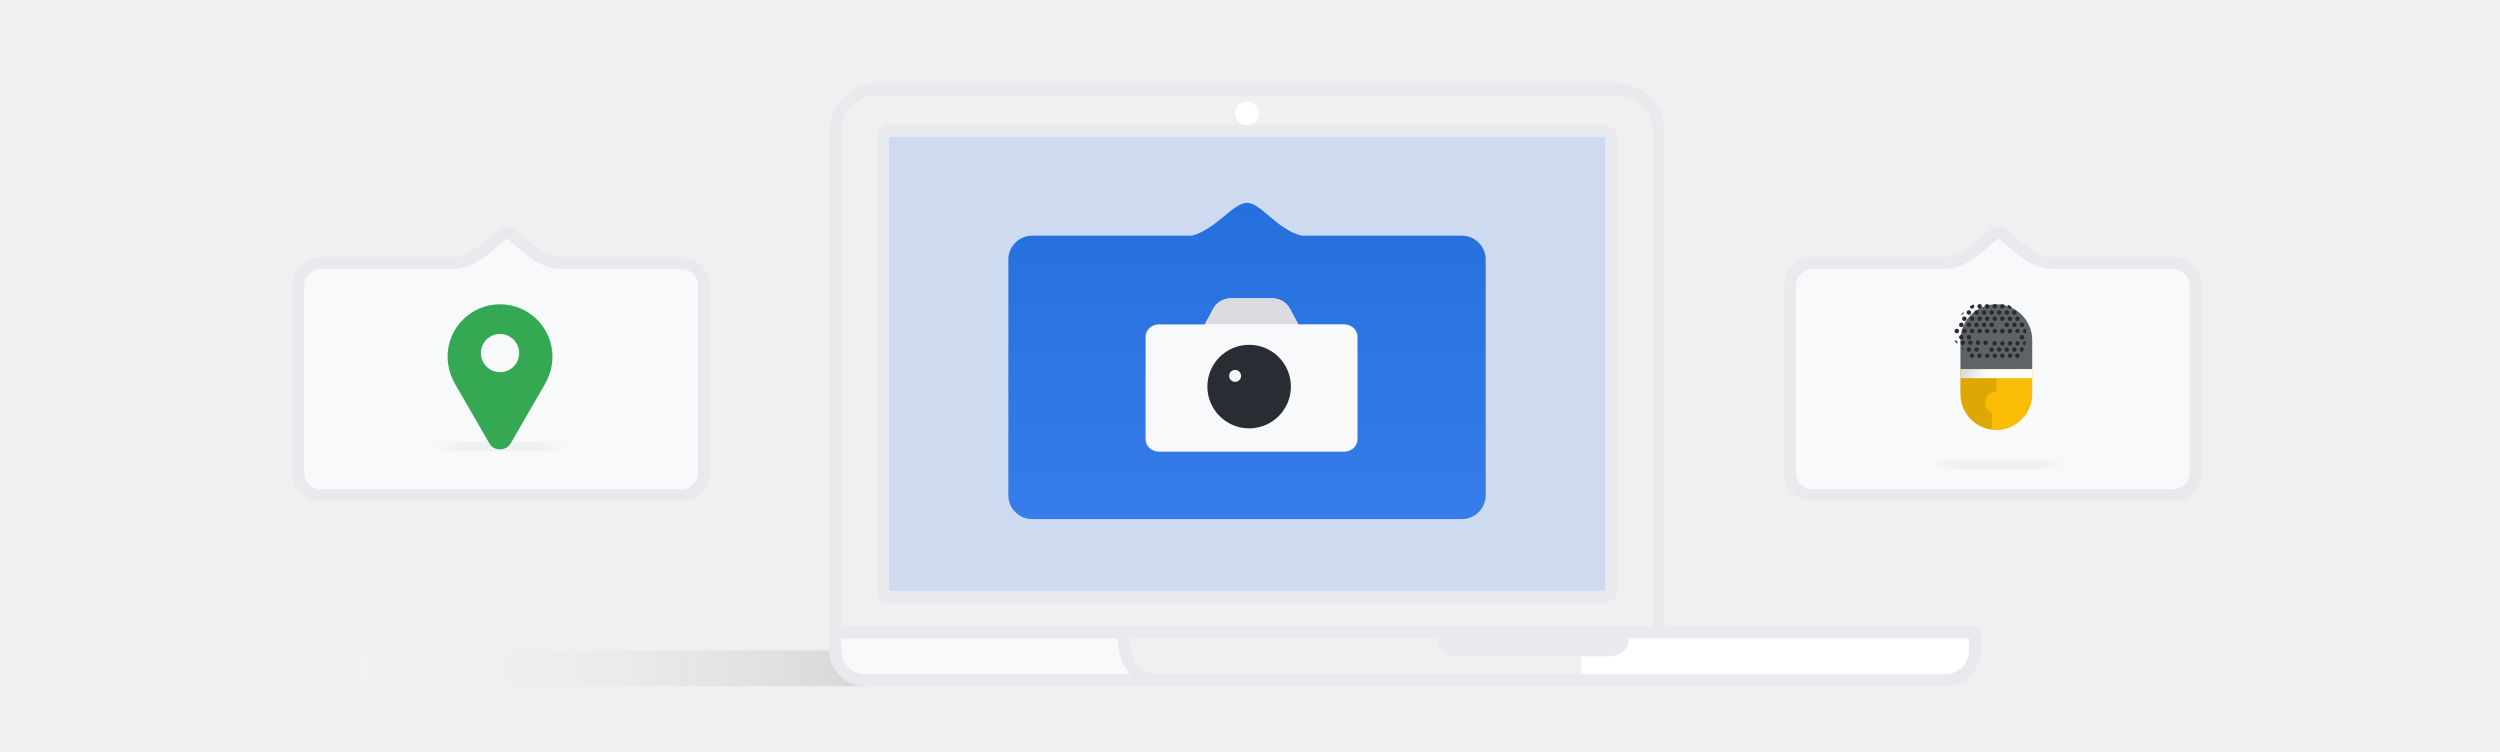
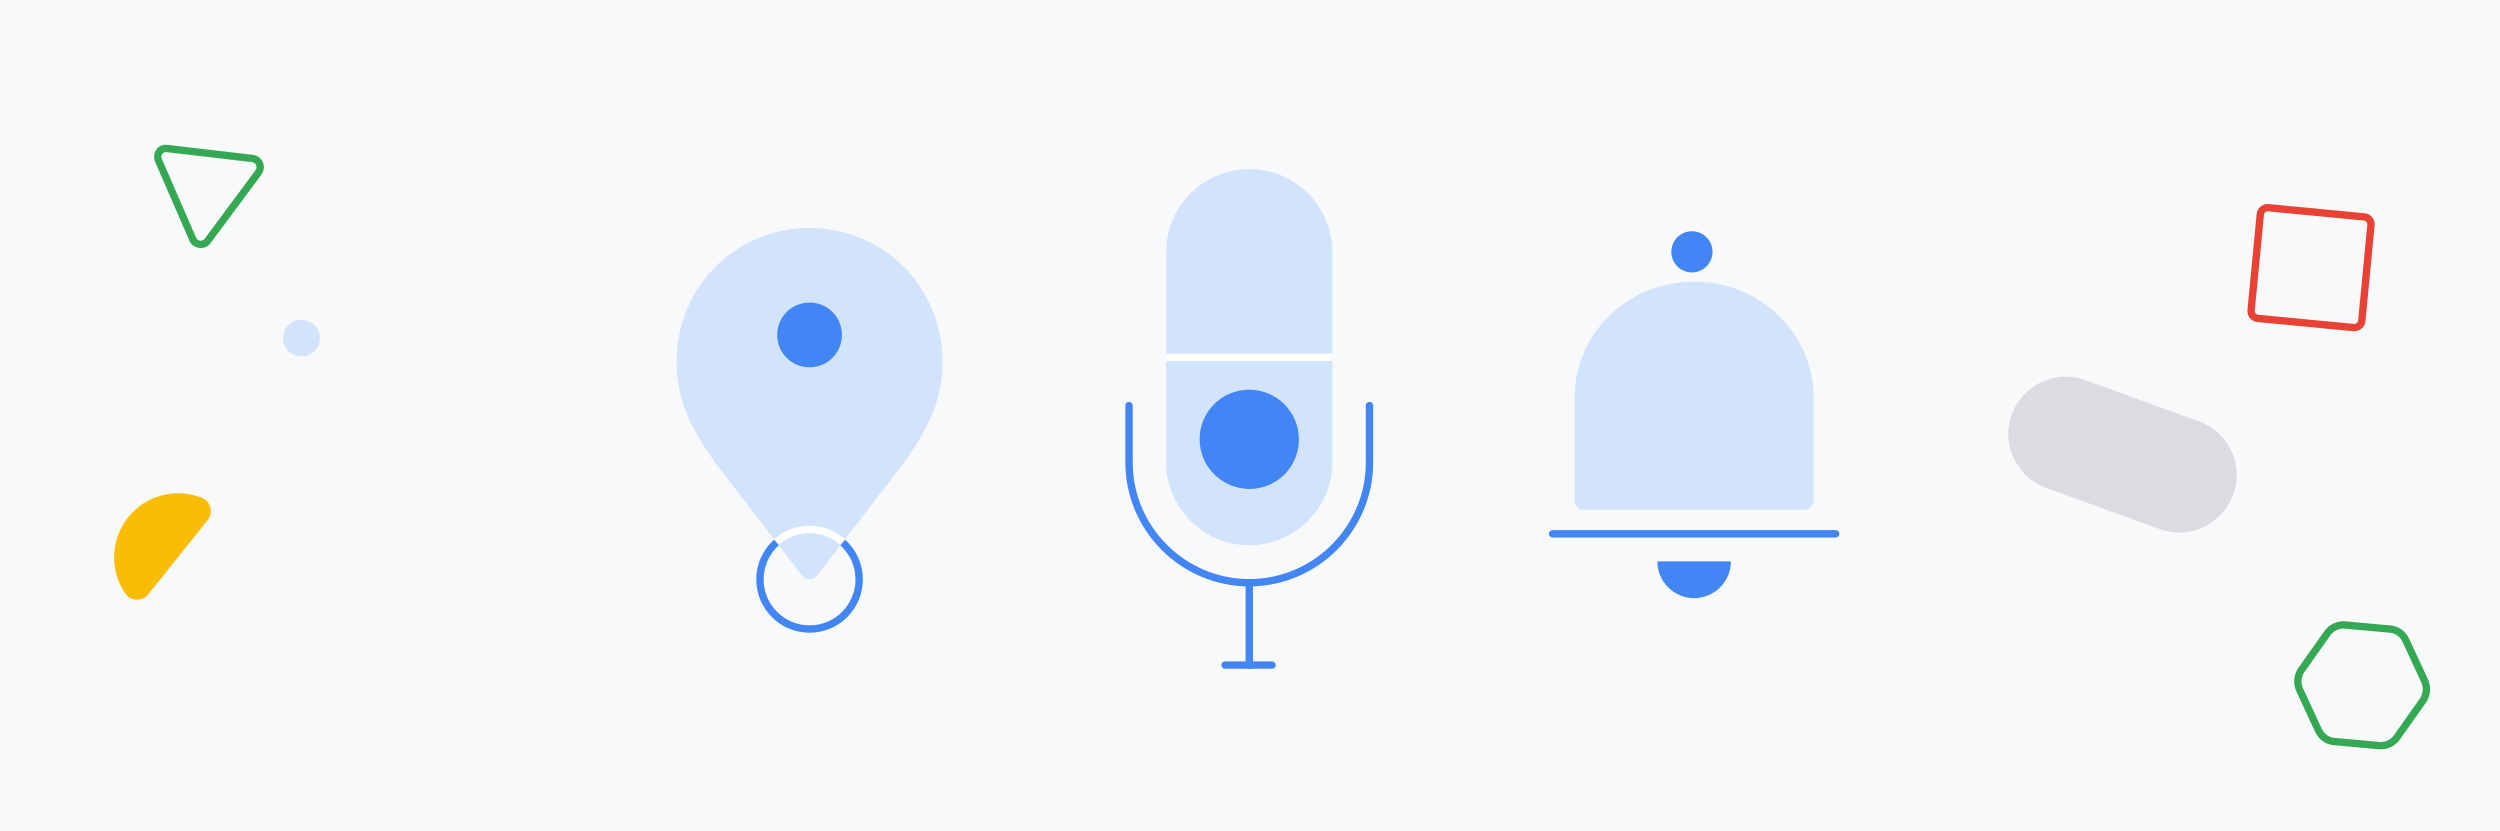
- <svg xmlns="http://www.w3.org/2000/svg" xmlns:xlink="http://www.w3.org/1999/xlink" width="419" height="126" viewBox="0 0 419 126">
-   <defs>
-     <linearGradient x1="100%" y1="50%" x2="0%" y2="50%" id="a">
-       <stop stop-color="#D6D6D7" offset="0%" />
-       <stop stop-color="#FFF" stop-opacity="0" offset="100%" />
-     </linearGradient>
-     <path d="M0 0h193v4a6 6 0 0 1-6 6H6a6 6 0 0 1-6-6V0z" id="b" />
-     <linearGradient x1="50%" y1="0%" x2="50%" y2="100%" id="d">
-       <stop stop-color="#367CEA" offset="0%" />
-       <stop stop-color="#2570DC" offset="100%" />
-     </linearGradient>
-     <path d="M76 0a4 4 0 0 1 4 4v39.5a4 4 0 0 1-4 4H49.133C44.928 48.585 42.343 53 40 53c-2.344 0-5.172-4.418-9.227-5.502L4 47.5a4 4 0 0 1-4-4V4a4 4 0 0 1 4-4h72z" id="c" />
-     <path d="M33.266 4.358h-7.669l-1.47-2.708C23.573.638 22.442 0 21.206 0h-6.89c-1.239 0-2.37.642-2.922 1.656l-1.47 2.709H2.255C1.01 4.368.002 5.292 0 6.43v17.207c.004 1.138 1.011 2.06 2.255 2.064h31.01c1.245-.003 2.252-.926 2.256-2.064V6.425c-.003-1.14-1.01-2.063-2.255-2.067z" id="f" />
-     <linearGradient x1="50.058%" y1="66.069%" x2="50.058%" y2="-31.653%" id="h">
-       <stop stop-color="#DADCE0" stop-opacity="0" offset="0%" />
-       <stop stop-color="#DADCE0" offset="100%" />
-     </linearGradient>
-     <linearGradient x1="-.004%" y1="49.947%" x2="98.708%" y2="49.947%" id="i">
-       <stop stop-color="#202124" stop-opacity="0" offset="0%" />
-       <stop stop-color="#202124" offset="20.861%" />
-       <stop stop-color="#202124" stop-opacity=".97" offset="77.708%" />
-       <stop stop-color="#202124" stop-opacity="0" offset="100%" />
-     </linearGradient>
-     <path d="M9.588 0a6.016 6.016 0 0 1 6.016 6.016v4.834c-6.016.023-3.003.023-12.032.023V6.016A6.016 6.016 0 0 1 9.588 0z" id="j" />
-     <linearGradient x1="115.776%" y1="33.255%" x2="-176.007%" y2="169.271%" id="m">
-       <stop stop-color="#FBBC05" offset="0%" />
-       <stop stop-color="#FBBC05" offset="24.264%" />
-       <stop stop-color="#FBBC05" offset="100%" />
-     </linearGradient>
-     <path d="M15.603 10.873l.001 4.167a6.016 6.016 0 0 1-12.032 0v-4.167h12.031z" id="l" />
-     <linearGradient x1="42.748%" y1="59.913%" x2="-121.122%" y2="45.403%" id="o">
-       <stop stop-color="#FFF" offset="0%" />
-       <stop stop-color="#D7DADD" offset="24.264%" />
-       <stop stop-color="#BDC1C5" offset="100%" />
-     </linearGradient>
-   </defs>
-   <g fill="none" fill-rule="evenodd">
-     <g transform="translate(42 14)">
-       <path fill="url(#a)" d="M0 95h105v6H0z" />
-       <path d="M105 1a7 7 0 0 0-7 7v85a7 7 0 0 0 7 7h124a7 7 0 0 0 7-7V8a7 7 0 0 0-7-7H105z" stroke="#E8EAED" stroke-width="2" />
-       <path d="M100 93h47v6h-45a2 2 0 0 1-2-2v-4z" fill="#F8F9FA" />
-       <rect stroke="#E8EAED" stroke-width="2" x="106" y="8" width="122" height="78" rx="1" />
-       <path d="M99 93h47l2 6h-47a2 2 0 0 1-2-2v-4z" fill="#F8F9FA" />
-       <path d="M223 92h66v3a5 5 0 0 1-5 5h-61v-8z" fill="#FFF" />
-       <path stroke="#E8EAED" stroke-width="2" d="M98 92v3a5 5 0 0 0 5 5h181a5 5 0 0 0 5-5v-3H98zM146.32 92.403c0 5.065 2.182 7.597 6.547 7.597" />
-       <path d="M199 91h32v2a3 3 0 0 1-3 3h-26a3 3 0 0 1-3-3v-2z" fill="#E8EAED" />
-     </g>
-     <rect stroke="#E8EAED" stroke-width="2" fill-opacity=".2" fill="#4285F4" x="148" y="22" width="122" height="78" rx="1" />
-     <circle fill="#FFF" cx="209" cy="19" r="2" />
-     <g transform="translate(169 34)">
-       <mask id="e" fill="#fff">
-         <use xlink:href="#c" />
-       </mask>
-       <g fill-rule="nonzero" transform="matrix(1 0 0 -1 0 53)">
-         <use fill="#D2DFF5" xlink:href="#c" />
-         <use fill="url(#d)" xlink:href="#c" />
-       </g>
-       <g mask="url(#e)">
-         <g transform="translate(23 16)">
-           <mask id="g" fill="#fff">
-             <use xlink:href="#f" />
-           </mask>
-           <use fill="#F8F9FA" fill-rule="nonzero" xlink:href="#f" />
-           <path fill="#DADCE0" mask="url(#g)" d="M5-3h25v7.3H5z" />
-           <circle fill="#2A2C33" mask="url(#g)" cx="17.357" cy="14.792" r="7" />
-           <circle fill="#F8F9FA" fill-rule="nonzero" mask="url(#g)" cx="15" cy="13" r="1" />
-         </g>
-       </g>
-     </g>
-     <path d="M326.013 59.2h-.045a2.82 2.82 0 0 1-2.165-1.421c-1.42-2.625-4.412-4.112-7.473-3.715-3.06.396-5.53 2.59-6.17 5.483-.641 2.891.687 5.856 3.317 7.407 2.63 1.55 5.994 1.352 8.405-.496 1.338 1.494 3.547 1.96 5.418 1.144 1.87-.817 2.951-2.72 2.65-4.666-.302-1.946-1.912-3.467-3.95-3.73l.013-.005z" fill="url(#h)" fill-rule="nonzero" />
-     <path d="M303.8 44.076h22c2.095 0 3.79-.912 5.986-2.776 2.703-2.294 2.712-2.3 3.214-2.3.487 0 .288-.153 3.107 2.293 2.14 1.857 3.885 2.783 6.093 2.783h20a3.8 3.8 0 0 1 3.8 3.8V79.2a3.8 3.8 0 0 1-3.8 3.8h-60.4a3.8 3.8 0 0 1-3.8-3.8V47.876a3.8 3.8 0 0 1 3.8-3.8z" stroke="#E8EAED" stroke-width="2" fill="#F8F9FA" fill-rule="nonzero" />
-     <path fill="url(#i)" fill-rule="nonzero" opacity=".04" transform="rotate(-180 334.5 77.8)" d="M323 77h23v1.6h-23z" />
-     <g fill-rule="nonzero">
-       <path d="M53.8 44.076h22c2.095 0 3.79-.912 5.986-2.776C84.49 39.006 84.498 39 85 39c.487 0 .288-.153 3.107 2.293 2.14 1.857 3.885 2.783 6.093 2.783h20a3.8 3.8 0 0 1 3.8 3.8V79.2a3.8 3.8 0 0 1-3.8 3.8H53.8a3.8 3.8 0 0 1-3.8-3.8V47.876a3.8 3.8 0 0 1 3.8-3.8z" stroke="#E8EAED" stroke-width="2" fill="#F8F9FA" />
-       <path fill="url(#i)" opacity=".04" transform="rotate(-180 47.5 49.3)" d="M0 23h23v1.6H0z" />
-       <path d="M83.803 51a8.777 8.777 0 0 0-8.788 8.788c0 1.695.541 3.314 1.295 4.644l5.727 9.913c.36.647 1.083.971 1.766.971s1.371-.324 1.766-.971l5.727-9.907c.76-1.33 1.295-2.92 1.295-4.644A8.782 8.782 0 0 0 83.803 51zm0 11.384a3.216 3.216 0 0 1-3.208-3.208 3.216 3.216 0 0 1 3.208-3.208 3.216 3.216 0 0 1 3.208 3.208 3.212 3.212 0 0 1-3.208 3.208z" fill="#34A853" />
-     </g>
-     <g transform="translate(325 51)">
-       <mask id="k" fill="#fff">
-         <use xlink:href="#j" />
-       </mask>
-       <use fill="#5F6368" xlink:href="#j" />
-       <path d="M3.826 7.693a.376.376 0 1 1 0 0zm.365-.898a.377.377 0 1 0 .533.532.377.377 0 0 0-.533-.532zm.898-.899a.374.374 0 0 0 0 .533.377.377 0 1 0 0-.533zm.898-.898a.374.374 0 0 0 0 .533.377.377 0 1 0 0-.533zm.898-.898a.374.374 0 0 0 0 .533.377.377 0 0 0 .533-.533.374.374 0 0 0-.54 0h.007zm.898-.898a.374.374 0 0 0 0 .533.377.377 0 1 0 0-.533zm.898-.898a.374.374 0 0 0 0 .533.377.377 0 1 0 0-.533zm.898-.898a.374.374 0 0 0 0 .533.377.377 0 1 0 0-.533zm.899-.898a.374.374 0 0 0 0 .533.377.377 0 1 0 0-.533zm.898-.898a.374.374 0 0 0 0 .533.378.378 0 0 0 .63-.364.377.377 0 0 0-.63-.17zm.898-.898a.374.374 0 0 0 0 .532.377.377 0 1 0 0-.533zm.898-.898a.374.374 0 0 0 0 .532.378.378 0 0 0 .63-.364.377.377 0 0 0-.63-.168zM4.754 9.156a.378.378 0 1 0 .535.534.378.378 0 0 0-.535-.534zm.9-.898a.374.374 0 0 0 0 .533.377.377 0 1 0 0-.533zm.898-.898a.374.374 0 0 0 0 .532.377.377 0 1 0 0-.532zm.898-.898a.374.374 0 0 0 0 .532.377.377 0 1 0 0-.532zm.898-.899a.374.374 0 0 0 0 .533.377.377 0 1 0 0-.533zm.898-.898a.374.374 0 0 0 0 .533.377.377 0 0 0 .533-.533.374.374 0 0 0-.537 0h.004zm.899-.898a.374.374 0 0 0 0 .533.377.377 0 1 0 0-.533zm.898-.898a.374.374 0 0 0 0 .533.377.377 0 1 0 0-.533zm.898-.898a.374.374 0 0 0 0 .533.376.376 0 0 0 .524-.529.374.374 0 0 0-.524 0v-.004zm.898-.9a.378.378 0 0 0 .533.535.378.378 0 0 0-.533-.535zm.898-.898a.378.378 0 1 0 .502.565.378.378 0 0 0-.502-.565zm.898-.898a.378.378 0 1 0 .502.565.378.378 0 0 0-.502-.565zM4.556 7.89a.377.377 0 1 0 .533.533.377.377 0 0 0-.533-.533zm.898-.898a.377.377 0 1 0 .533.533.377.377 0 0 0-.533-.533zm.898-.898a.377.377 0 1 0 .533.533.377.377 0 0 0-.533-.533zm.898-.898a.377.377 0 1 0 .533 0 .378.378 0 0 0-.533.002v-.002zm.899-.898a.378.378 0 0 0 .363.63.377.377 0 1 0-.363-.63zm.898-.898a.376.376 0 1 0 0 0zm.898-.898a.378.378 0 1 0 .535.534.378.378 0 0 0-.535-.534zm.898-.898a.378.378 0 1 0 .535.534.378.378 0 0 0-.535-.534zm.898-.898a.378.378 0 1 0 .535.534.378.378 0 0 0-.535-.534zm.898-.899a.378.378 0 1 0 .535.535.378.378 0 0 0-.535-.535zm.9-.898a.377.377 0 1 0 .533.533.377.377 0 0 0-.533-.533zm.898-.898a.374.374 0 0 0 0 .533.377.377 0 1 0 0-.533zM1.83 6.23a.377.377 0 1 0 .532.533.377.377 0 0 0-.532-.533zm.898-.898a.377.377 0 1 0 .533.533.377.377 0 0 0-.533-.533zm.898-.898a.377.377 0 1 0 .533.533.377.377 0 0 0-.533-.533zm.898-.898a.377.377 0 1 0 .533 0 .374.374 0 0 0-.542 0h.009zm.898-.898a.376.376 0 1 0 .533.53.376.376 0 0 0-.533-.53zm.898-.898a.374.374 0 0 0 0 .533.378.378 0 0 0 .63-.364.377.377 0 0 0-.63-.169zm.898-.898a.374.374 0 0 0 0 .533.377.377 0 1 0 0-.533zm.898-.898a.374.374 0 0 0 0 .533.378.378 0 0 0 .63-.364.377.377 0 0 0-.63-.17zm.898-.898a.374.374 0 0 0 0 .533.377.377 0 1 0 0-.533zm.898-.898a.374.374 0 0 0 0 .532.377.377 0 1 0 0-.533zm.899-.899a.377.377 0 1 0 .532.533.377.377 0 0 0-.532-.533zm.898-.898a.38.38 0 1 0 .541 0 .377.377 0 0 0-.533 0h-.008zM3.093 6.427a.378.378 0 0 0 .364.63.377.377 0 1 0-.364-.63zm.898-.898a.377.377 0 1 0 .533.533.377.377 0 0 0-.533-.533zm.898-.898a.378.378 0 1 0 .535.535.378.378 0 0 0-.535-.535zm.898-.898a.378.378 0 1 0 .535.534.378.378 0 0 0-.535-.534zm.898-.898a.378.378 0 1 0 .535.534.378.378 0 0 0-.535-.534zm.898-.898a.378.378 0 1 0 .535.534.378.378 0 0 0-.535-.534zm.899-.898a.378.378 0 1 0 .535.534.378.378 0 0 0-.535-.534zm.9-.899a.377.377 0 1 0 .533.533.377.377 0 0 0-.533-.533zm.898-.898a.377.377 0 1 0 .533.533.377.377 0 0 0-.533-.533zm.896-.898a.377.377 0 1 0 .533.533.377.377 0 0 0-.533-.533zm.898-.898a.377.377 0 1 0 .002 0h-.002zm.898-.898a.377.377 0 1 0 .002 0h-.002zM6.215 10.619a.378.378 0 1 0 .002 0h-.002zm.898-.898a.378.378 0 1 0 .002 0h-.002zm.898-.898a.378.378 0 1 0 .002 0h-.002zm.898-.898a.378.378 0 1 0 .002 0H8.91zm.898-.898a.378.378 0 1 0 .002 0h-.002zm.9-.9a.378.378 0 1 0 .503.565.378.378 0 0 0-.503-.566zm.899-.899a.378.378 0 0 0 .532.535.378.378 0 0 0-.532-.535zm.898-.898a.378.378 0 1 0 .563.505.378.378 0 0 0-.563-.505zm.898-.898a.378.378 0 0 0 .533.535.378.378 0 0 0-.533-.535zm.898-.898a.378.378 0 0 0 .533.535.378.378 0 0 0-.533-.535zm.898-.898a.377.377 0 1 0 .533.533.377.377 0 0 0-.533-.533zm.898-.898a.377.377 0 1 0 .533.533.377.377 0 0 0-.533-.533zM6.02 9.354a.377.377 0 1 0 .533.533.377.377 0 0 0-.533-.533zm.898-.899a.377.377 0 1 0 .533.533.377.377 0 0 0-.533-.533zm.898-.898a.376.376 0 1 0 0 0zm.899-.898a.376.376 0 1 0 0 0zm.898-.898a.376.376 0 1 0 0 0zm.898-.898a.376.376 0 1 0 0 0zm.898-.898a.376.376 0 1 0 0 0zm.898-.898a.376.376 0 1 0 0 0zm.898-.898a.377.377 0 1 0 .533.533.377.377 0 0 0-.533-.533zm.898-.898a.377.377 0 1 0 .533.532.377.377 0 0 0-.533-.532zM15 .372a.378.378 0 1 0 .535.535A.378.378 0 0 0 15 .372zm.898-.898a.378.378 0 1 0 .535 0 .378.378 0 0 0-.53 0h-.005zm-8.218 12.6a.377.377 0 1 0 .533.532.377.377 0 0 0-.533-.532zm.898-.9a.378.378 0 0 0 .533.534.378.378 0 0 0-.533-.535zm.898-.899a.378.378 0 0 0 .533.535.378.378 0 0 0-.533-.535zm.898-.898a.378.378 0 1 0 .503.565.378.378 0 0 0-.503-.565zm.899-.898a.378.378 0 1 0 .535 0 .38.38 0 0 0-.535.009v-.009zm.898-.898a.378.378 0 1 0 .535 0 .38.38 0 0 0-.535.009v-.01zm.898-.898a.378.378 0 1 0 .535 0 .378.378 0 0 0-.535.02v-.02zm.898-.898a.378.378 0 1 0 .535 0 .378.378 0 0 0-.533.008l-.002-.008zm.9-.898a.377.377 0 1 0 .533.532.377.377 0 0 0-.533-.532zm.898-.898a.377.377 0 1 0 .533.532.377.377 0 0 0-.533-.532zm.898-.899a.377.377 0 1 0 .533.533.377.377 0 0 0-.533-.533zm.898-.898a.377.377 0 1 0 .533.533.377.377 0 0 0-.533-.533zM7.482 10.808a.376.376 0 1 0 .533 0 .374.374 0 0 0-.533.009v-.009zm.9-.883a.376.376 0 1 0 .534.53.376.376 0 0 0-.533-.53zm.899-.898a.376.376 0 1 0 .533 0 .374.374 0 0 0-.535-.007l.002.007zm.898-.898a.376.376 0 1 0 0 0zm.898-.898a.377.377 0 1 0 .533.533.377.377 0 0 0-.533-.533zm.898-.898a.377.377 0 1 0 .533.532.377.377 0 0 0-.533-.532zm.898-.898a.377.377 0 1 0 .533.532.377.377 0 0 0-.533-.532zm.898-.899a.377.377 0 1 0 .533.533.377.377 0 0 0-.533-.533zm.898-.898a.377.377 0 1 0 .533.533.377.377 0 0 0-.533-.533zm.899-.898a.377.377 0 1 0 .532.533.377.377 0 0 0-.532-.533zm.898-.898a.377.377 0 1 0 .532.533.377.377 0 0 0-.532-.533zm.898-.898a.377.377 0 1 0 .533.533.377.377 0 0 0-.533-.533z" fill="#282A2D" fill-rule="nonzero" mask="url(#k)" transform="rotate(45 9.962 4.478)" />
-       <mask id="n" fill="#fff">
-         <use xlink:href="#l" />
-       </mask>
-       <use fill="url(#m)" xlink:href="#l" />
-       <path fill="#000" opacity=".114" mask="url(#n)" d="M-.188-2.663h9.776v33.088H-.188z" />
-       <path fill="url(#o)" mask="url(#n)" d="M3.196 10.121H15.98v2.256H3.196z" />
-       <rect fill="#FBBC05" mask="url(#n)" x="6.58" y="25.913" width="6.016" height="1.504" rx=".752" />
-       <rect fill="#FBBC05" mask="url(#n)" x="8.836" y="16.137" width="1.504" height="10.528" rx=".752" />
-       <circle fill="#FBBC05" mask="url(#n)" cx="9.588" cy="16.513" r="1.88" />
-     </g>
-     <path d="M569.1 201.7c38.8-.6 76.3 14 104.4 40.8l77.7-77.7C702 118.6 636.7 93.2 569.1 94c-102.9 0-197 58-243.2 150l90.4 70.1c21.5-64.5 81.8-112.4 152.8-112.4z" fill="#EA4335" fill-rule="nonzero" />
+ <svg xmlns="http://www.w3.org/2000/svg" fill="none" height="226" viewBox="0 0 680 226" width="680">
+   <path d="M0 0h680v226H0z" fill="#f8f9fa" />
+   <path clip-rule="evenodd" d="M637.997 169.005l12.076 1.097c2.282.128 4.293 1.567 5.238 3.684l5.1 11.001.003.007a6.49 6.49 0 0 1-.59 6.373l-.007.01-6.997 9.895c-1.3 1.887-3.545 2.96-5.817 2.723l-12.075-1.097c-2.283-.128-4.294-1.567-5.238-3.684l-5.101-11.001-.003-.007a6.492 6.492 0 0 1 .59-6.373l.007-.01 6.997-9.895c1.3-1.886 3.545-2.96 5.817-2.723zm-.202 1.989c-1.523-.16-3.072.564-3.971 1.873l-.007.01-6.996 9.895a4.488 4.488 0 0 0-.41 4.415l5.1 11 .003.007c.654 1.473 2.032 2.428 3.539 2.507l.019.001 12.126 1.103h.007c1.523.161 3.072-.563 3.971-1.872l.007-.01 6.997-9.895a4.49 4.49 0 0 0 .409-4.415l-5.1-11-.003-.007c-.654-1.473-2.032-2.428-3.539-2.507l-.019-.001-12.126-1.103z" fill="#34a853" fill-rule="evenodd" />
+   <path clip-rule="evenodd" d="M616.907 57.496c-.572-.051-1.063.368-1.111.895l-.001.004-2.499 26.096v.002c-.051.572.368 1.063.894 1.111h.005l26.095 2.5h.002c.573.051 1.064-.368 1.112-.894v-.005l2.5-26.095v-.002c.051-.573-.368-1.064-.895-1.112h-.004l-26.096-2.5h-.002zm-3.103.71c.154-1.671 1.661-2.85 3.286-2.702h.005l26.095 2.5h.003c1.672.154 2.851 1.66 2.703 3.287l-.001.004-2.499 26.096v.002c-.154 1.672-1.661 2.85-3.287 2.703h-.004l-26.096-2.5h-.002c-1.672-.154-2.851-1.66-2.703-3.287v-.004l2.5-26.096v-.002z" fill="#e94235" fill-rule="evenodd" />
+   <path d="M598.1 114.6l-30.9-11.2c-8.1-3-17 1.3-20 9.3-3 8.1 1.3 17 9.3 20l30.9 11.2c8.1 3 17-1.3 20-9.3 3.1-8.2-1.2-17-9.3-20z" fill="#dadce0" />
+   <path d="M465.8 68.5c0 3.1-2.5 5.6-5.6 5.6s-5.6-2.5-5.6-5.6 2.5-5.6 5.6-5.6 5.6 2.5 5.6 5.6z" fill="#4285f4" />
+   <path d="M493.3 108.1c0-17.4-14.6-31.5-32.5-31.5-18 0-32.5 14.1-32.5 31.5v28.1c0 1.4 1.2 2.5 2.6 2.5h59.8c1.4 0 2.6-1.1 2.6-2.5z" fill="#d2e3fc" />
+   <g fill="#4285f4">
+     <path clip-rule="evenodd" d="M421.3 145.2a1 1 0 0 1 1-1h77a1 1 0 0 1 0 2h-77a1 1 0 0 1-1-1z" fill-rule="evenodd" />
+     <path d="M460.8 162.7c5.5 0 10-4.5 10-10h-20c0 5.5 4.5 10 10 10z" />
+     <path clip-rule="evenodd" d="M205.7 157.6c0-7.947 6.443-14.5 14.5-14.5 7.947 0 14.5 6.443 14.5 14.5 0 7.947-6.443 14.5-14.5 14.5s-14.5-6.553-14.5-14.5zm14.5-12.5c-6.943 0-12.5 5.647-12.5 12.5s5.557 12.5 12.5 12.5 12.5-5.647 12.5-12.5c0-6.943-5.648-12.5-12.5-12.5z" fill-rule="evenodd" />
  </g>
+   <path d="M252.4 115.2c-1.8 3.6-4.2 7.6-7.4 11.8l-22.7 29.5c-1 1.4-3.2 1.4-4.2 0L195.4 127c-3.2-4.2-5.6-8.2-7.4-11.8-8.8-17.6-2.6-39.1 14.5-48.6 5.1-2.8 10.9-4.5 17.2-4.6h1.1c6.2.1 12 1.8 17.1 4.6 17.1 9.5 23.3 31.1 14.5 48.6z" fill="#d2e3fc" />
+   <path d="M229 91.1c0 4.9-3.9 8.8-8.8 8.8s-8.8-3.9-8.8-8.8 3.9-8.8 8.8-8.8 8.8 3.9 8.8 8.8z" fill="#4285f4" />
+   <path clip-rule="evenodd" d="M210.542 146.647c2.57-2.249 5.9-3.647 9.658-3.647 3.656 0 7.095 1.398 9.676 3.763l-1.352 1.474A12.33 12.33 0 0 0 220.2 145c-3.242 0-6.112 1.202-8.341 3.153z" fill="#fff" fill-rule="evenodd" />
+   <path clip-rule="evenodd" d="M307.1 109.3a1 1 0 0 1 1 1v15.5c0 17.448 14.252 31.7 31.7 31.7s31.7-14.252 31.7-31.7v-15.5a1 1 0 0 1 2 0v15.5c0 18.552-15.148 33.7-33.7 33.7s-33.7-15.148-33.7-33.7v-15.5a1 1 0 0 1 1-1z" fill="#4285f4" fill-rule="evenodd" />
+   <path d="M339.8 148.3c-12.5 0-22.6-10.1-22.6-22.6V68.6c0-12.5 10.1-22.6 22.6-22.6s22.6 10.1 22.6 22.6v57.2c0 12.4-10.2 22.5-22.6 22.5z" fill="#d2e3fc" />
+   <path clip-rule="evenodd" d="M362.4 98.2h-45.2v-2h45.2z" fill="#fff" fill-rule="evenodd" />
+   <path clip-rule="evenodd" d="M339.8 157.5a1 1 0 0 1 1 1V181a1 1 0 0 1-2 0v-22.5a1 1 0 0 1 1-1z" fill="#4285f4" fill-rule="evenodd" />
+   <path d="M353.3 119.5c0 7.5-6 13.5-13.5 13.5-7.5-.1-13.5-6.1-13.5-13.5 0-7.5 6-13.5 13.5-13.5s13.5 6.1 13.5 13.5z" fill="#4285f4" />
+   <path clip-rule="evenodd" d="M332.2 180.9a1 1 0 0 1 1-1H346a1 1 0 0 1 0 2h-12.8a1 1 0 0 1-1-1z" fill="#4285f4" fill-rule="evenodd" />
+   <path d="M87 91.97c0 2.76-2.209 4.969-4.97 4.969C79.21 97 77 94.73 77 91.969 77 89.21 79.209 87 81.97 87c2.76 0 5.03 2.209 5.03 4.97z" fill="#d2e3fc" />
+   <path d="M40.327 161.675c-1.562 2.01-4.7 1.9-6.164-.134-4.294-6.113-4.248-14.585.625-20.739a17.327 17.327 0 0 1 20.19-5.353c2.345 1.016 3.115 3.943 1.553 5.953z" fill="#fbbc04" />
+   <path clip-rule="evenodd" d="M45.638 39.41l23.073 2.696a3.38 3.38 0 0 1 2.395 5.385l-.003.005L57.306 66.09l-.001.003c-1.566 2.13-4.828 1.7-5.826-.704l-9.3-21.4-.004-.01c-.958-2.326.809-4.994 3.463-4.57zm-1.617 3.801l9.3 21.4.004.008a1.368 1.368 0 0 0 2.369.29l.003-.005L69.494 46.31l.001-.002c.644-.881.128-2.094-1-2.213h-.011L45.36 41.39l-.024-.004c-.93-.154-1.746.763-1.315 1.825z" fill="#34a853" fill-rule="evenodd" />
</svg>
